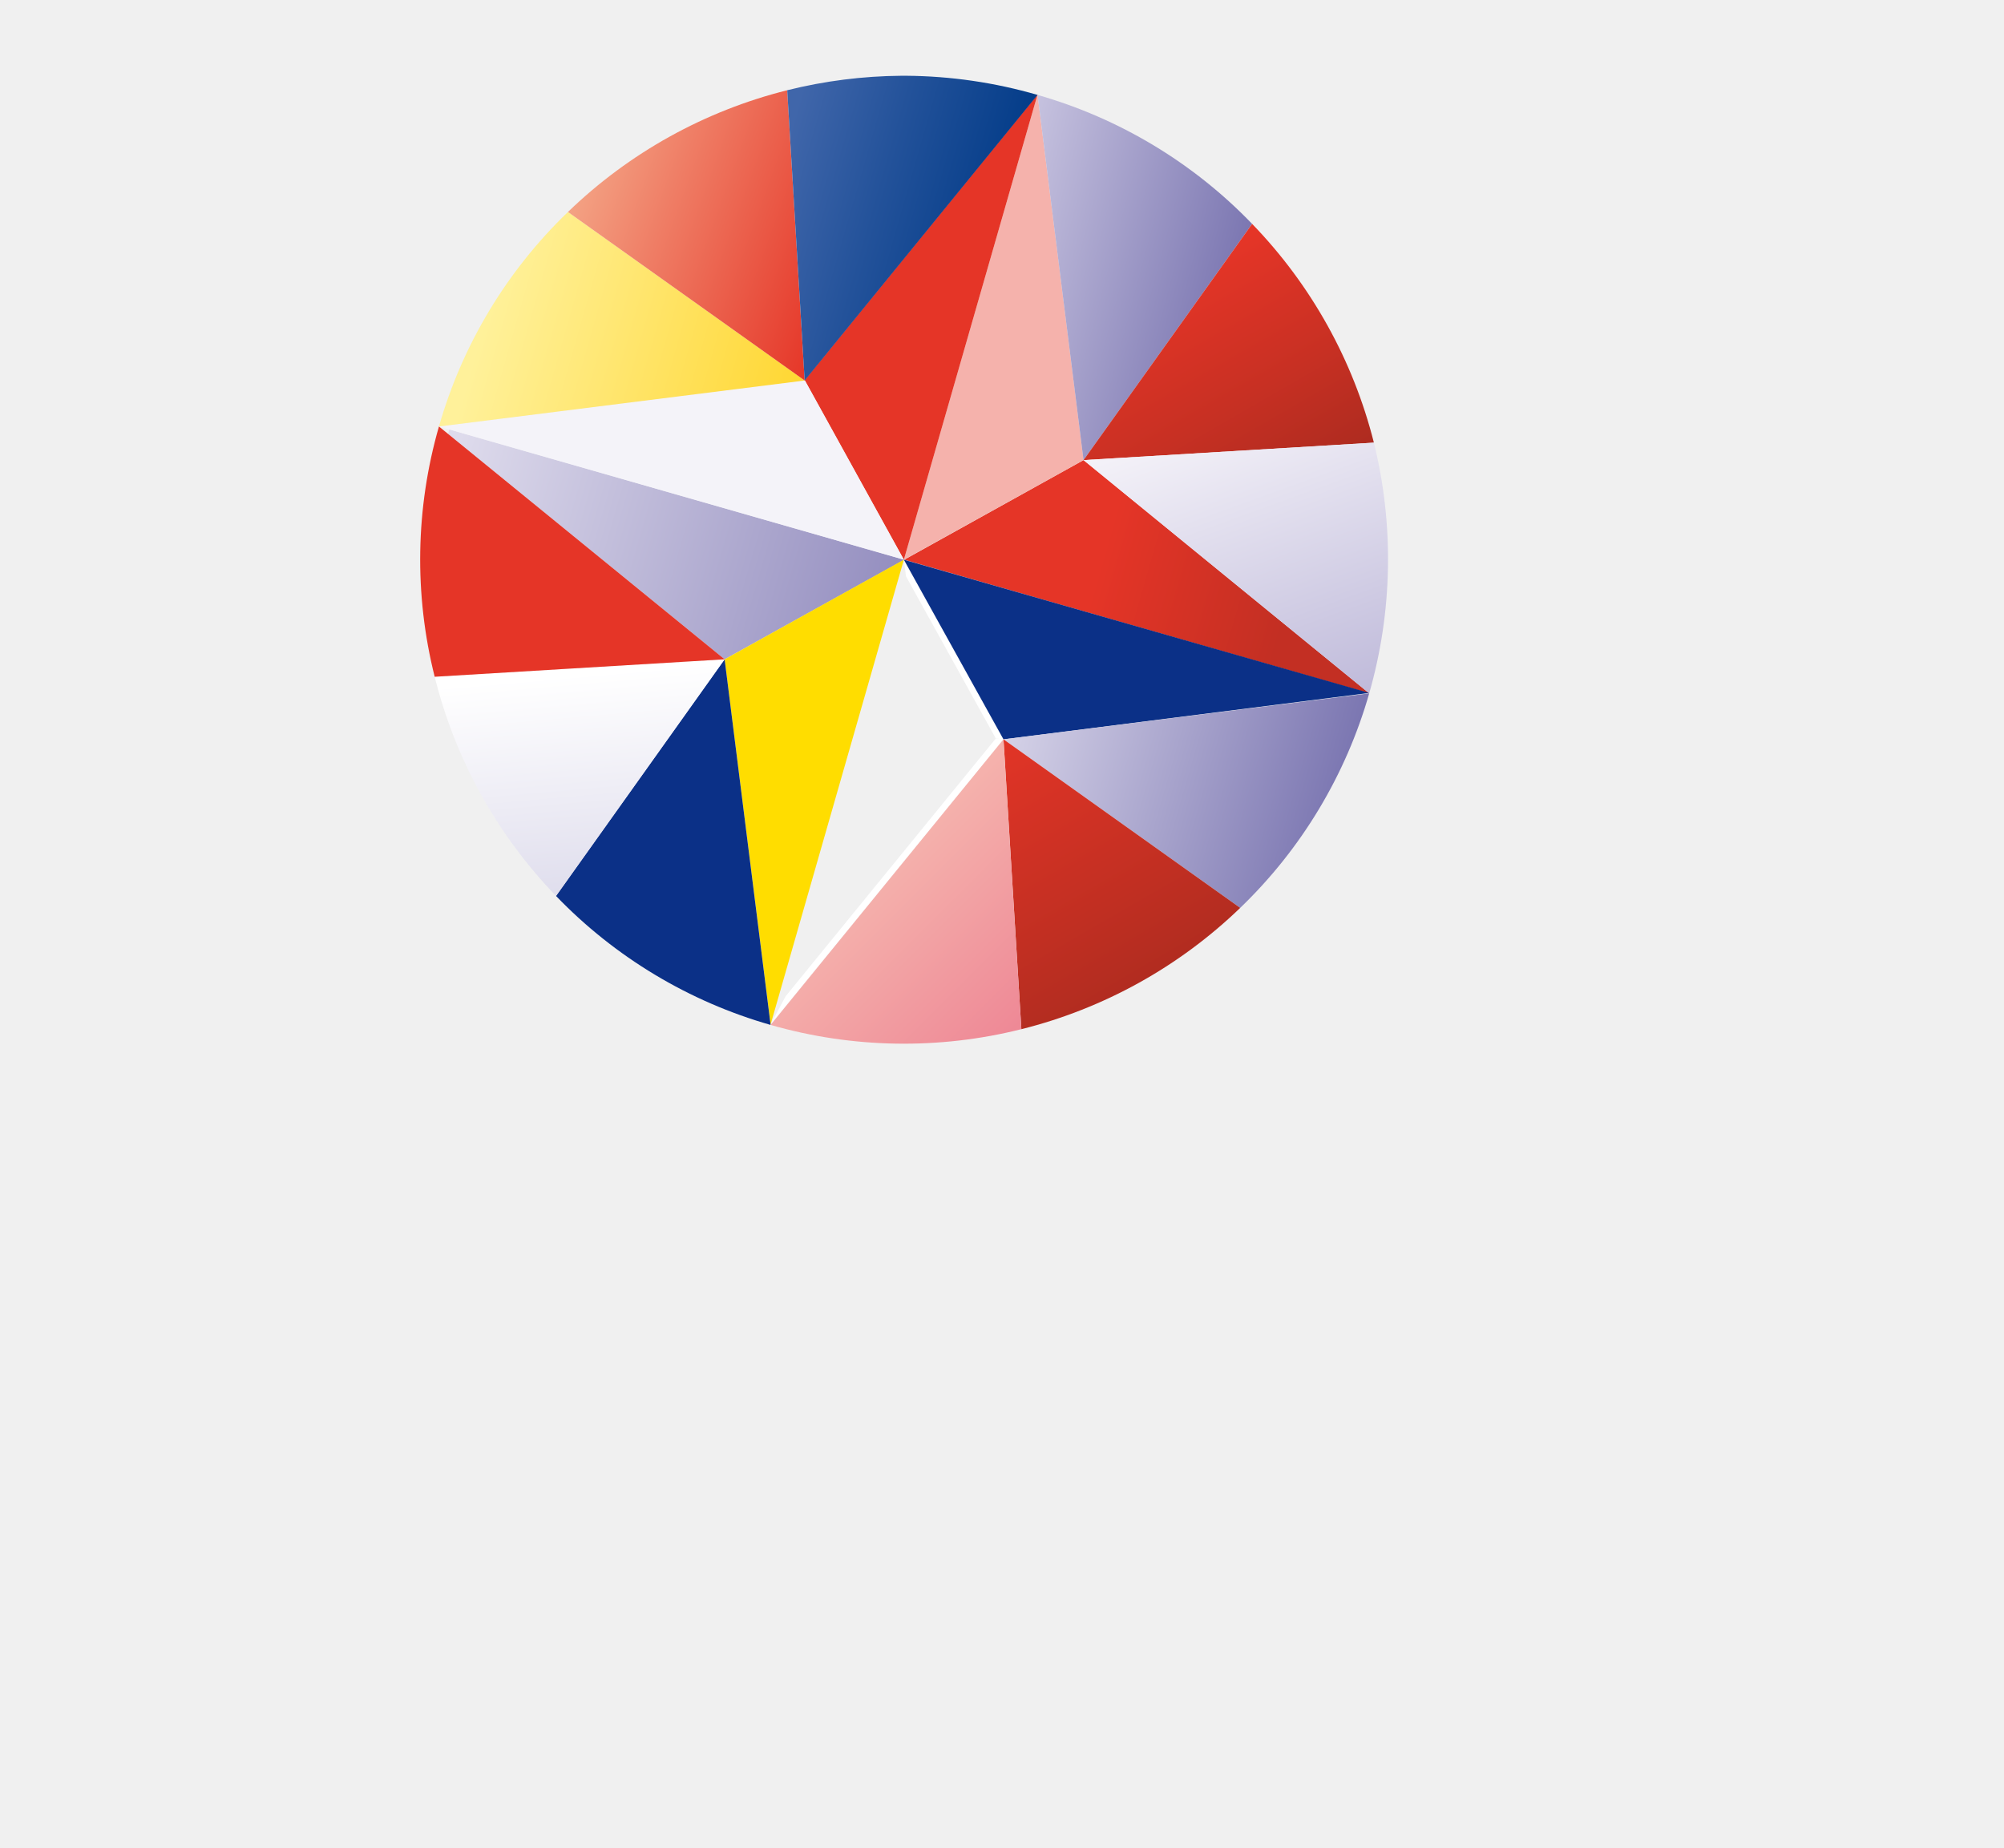
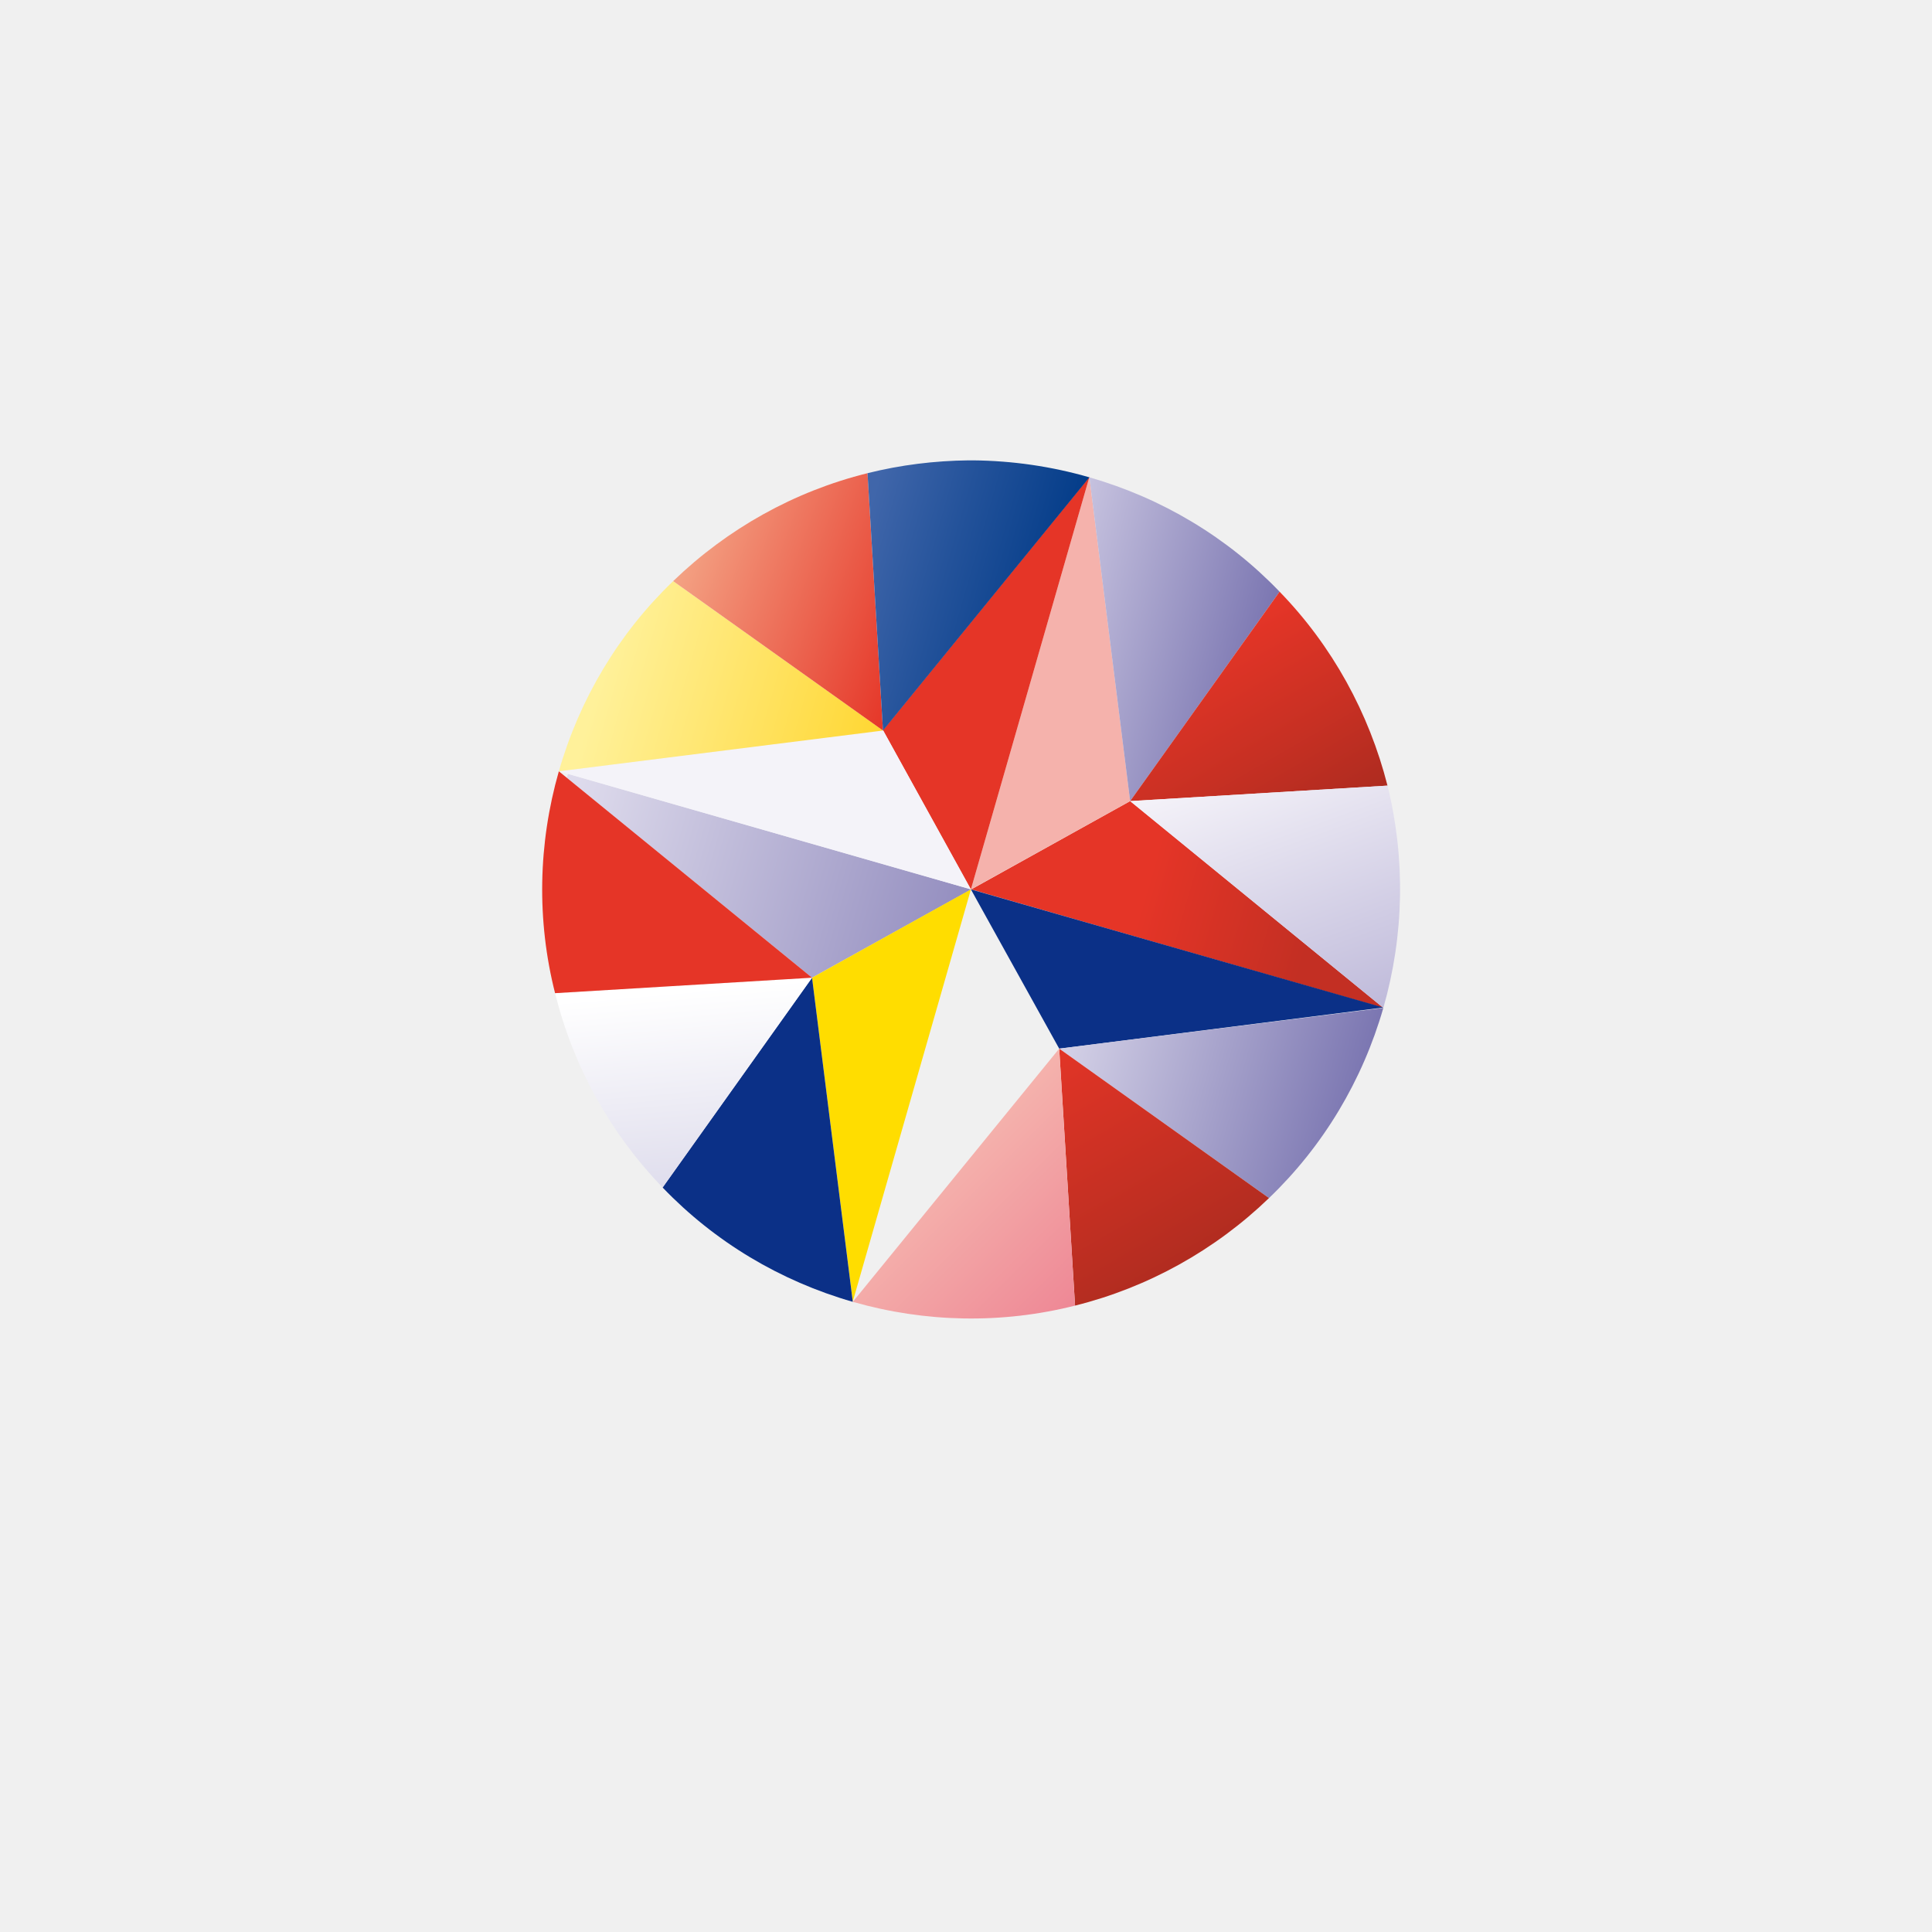
- <svg xmlns="http://www.w3.org/2000/svg" viewBox="0 0 470.7 434">
+ <svg xmlns="http://www.w3.org/2000/svg" xmlns:xlink="http://www.w3.org/1999/xlink" id="Layer_1" viewBox="0 0 512 512">
+   <style>.st3{fill:#0b3087}.st7{fill:#e53527}</style>
  <defs>
-     <style>.a{fill:none}.e{fill:#fff}.f{fill:#0b3087}.j{fill:#e53527}</style>
-     <clipPath id="a" transform="translate(-38.9 -139.5)">
-       <path class="a" d="M251.3 271l109.2 31.4-67.1-54.8-42.1 23.4z" />
-     </clipPath>
-     <linearGradient id="b" y1="512" x2="1" y2="512" gradientTransform="matrix(0 45.29 45.29 0 -22848.33 282.45)" gradientUnits="userSpaceOnUse">
+     <path id="SVGID_1_" d="M257.4 235.7l109.2 31.4-67.1-54.8z" />
+   </defs>
+   <clipPath id="SVGID_2_">
+     <use xlink:href="#SVGID_1_" overflow="visible" />
+   </clipPath>
+   <g clip-path="url(#SVGID_2_)">
+     <linearGradient id="SVGID_3_" gradientUnits="userSpaceOnUse" x1="-37.537" y1="170.905" x2="-36.537" y2="170.905" gradientTransform="rotate(16 25909.775 11103.795) scale(45.29)">
      <stop offset="0" stop-color="#e53527" />
      <stop offset="1" stop-color="#c32f23" />
    </linearGradient>
-     <clipPath id="c" transform="translate(-38.9 -139.5)">
-       <path class="a" d="M142 239.7l67.1 54.7 42.2-23.4L142 239.7z" />
-     </clipPath>
-     <linearGradient id="d" y1="512" x2="1" y2="512" gradientTransform="matrix(0 113.67 113.67 0 -58004.03 211.87)" gradientUnits="userSpaceOnUse">
+     <path fill="url(#SVGID_3_)" d="M229.9 311.9l37.4-130.7 130.6 37.5-37.4 130.6z" />
+   </g>
+   <path fill="#f5b2ac" d="M257.3 235.7l42.2-23.4-10.8-85.9z" />
+   <path class="st3" d="M257.3 235.7l23.4 42.2 85.9-10.9z" />
+   <defs>
+     <path id="SVGID_4_" d="M148.1 204.4l67.1 54.7 42.2-23.4z" />
+   </defs>
+   <clipPath id="SVGID_5_">
+     <use xlink:href="#SVGID_4_" overflow="visible" />
+   </clipPath>
+   <g clip-path="url(#SVGID_5_)">
+     <linearGradient id="SVGID_6_" gradientUnits="userSpaceOnUse" x1="-39.62" y1="167.036" x2="-38.62" y2="167.036" gradientTransform="rotate(16 64596.608 26157.565) scale(113.67)">
      <stop offset="0" stop-color="#dedbec" />
      <stop offset="1" stop-color="#908abd" />
    </linearGradient>
-     <clipPath id="e" transform="translate(-38.9 -139.5)">
-       <path class="a" d="M282.6 161.8l10.8 85.8 39.6-55.5a113 113 0 0 0-50.4-30.3z" />
-     </clipPath>
-     <linearGradient id="f" y1="512" x2="1" y2="512" gradientTransform="matrix(0 -59.78 -59.78 0 30908.26 227.13)" gradientUnits="userSpaceOnUse">
+     <path fill="url(#SVGID_6_)" d="M135.6 257.1l22.8-79.4 115.4 33.1-22.7 79.4z" />
+   </g>
+   <path fill="#fd0" d="M257.3 235.7l-42.1 23.4 10.8 85.8z" />
+   <path class="st7" d="M257.3 235.7L234 193.5l54.7-67.1z" />
+   <path fill="#f4f3f9" d="M257.3 235.7L234 193.5l-85.9 10.9z" />
+   <defs>
+     <path id="SVGID_7_" d="M288.7 126.5l10.8 85.8 39.6-55.5c-13.8-14.4-31.2-24.8-50.4-30.3z" />
+   </defs>
+   <clipPath id="SVGID_8_">
+     <use xlink:href="#SVGID_7_" overflow="visible" />
+   </clipPath>
+   <g clip-path="url(#SVGID_8_)">
+     <linearGradient id="SVGID_9_" gradientUnits="userSpaceOnUse" x1="-43.555" y1="161.13" x2="-42.555" y2="161.13" gradientTransform="rotate(-165 -1756.382 4709.834) scale(59.78)">
      <stop offset="0" stop-color="#7974b0" />
      <stop offset="1" stop-color="#c8c4e0" />
    </linearGradient>
-     <clipPath id="g" transform="translate(-38.9 -139.5)">
-       <path class="a" d="M293.4 247.6l68.2-4.1a113.9 113.9 0 0 0-28.6-51.4z" />
-     </clipPath>
-     <linearGradient id="h" y1="512" x2="1" y2="512" gradientTransform="matrix(0 62.04 62.04 0 -31416.83 218.41)" gradientUnits="userSpaceOnUse">
+     <path fill="url(#SVGID_9_)" d="M266.7 205.4l24.8-92.7 68.5 18.4-24.8 92.7z" />
+   </g>
+   <defs>
+     <path id="SVGID_10_" d="M299.5 212.3l68.2-4.1c-4.9-19.3-14.7-37.1-28.6-51.4l-39.6 55.5z" />
+   </defs>
+   <clipPath id="SVGID_11_">
+     <use xlink:href="#SVGID_10_" overflow="visible" />
+   </clipPath>
+   <g clip-path="url(#SVGID_11_)">
+     <linearGradient id="SVGID_12_" gradientUnits="userSpaceOnUse" x1="-36.551" y1="166.556" x2="-35.551" y2="166.556" gradientTransform="rotate(60 7788.002 7469.591) scale(62.04)">
      <stop offset="0" stop-color="#e53527" />
      <stop offset=".53" stop-color="#c73023" />
      <stop offset="1" stop-color="#a82a1f" />
    </linearGradient>
-     <clipPath id="i" transform="translate(-38.9 -139.5)">
-       <path class="a" d="M293.4 247.6l67.1 54.8a114.5 114.5 0 0 0 1.1-58.9z" />
-     </clipPath>
-     <linearGradient id="j" y1="512" x2="1" y2="512" gradientTransform="matrix(0 77.56 77.56 0 -39347.61 257.49)" gradientUnits="userSpaceOnUse">
+     <path fill="url(#SVGID_12_)" d="M190.1 222.9l161.1-93.1L444.3 291l-161.2 93.1z" />
+   </g>
+   <defs>
+     <path id="SVGID_13_" d="M299.5 212.3l67.1 54.8c5.5-19.2 5.9-39.5 1.1-58.9l-68.2 4.1z" />
+   </defs>
+   <clipPath id="SVGID_14_">
+     <use xlink:href="#SVGID_13_" overflow="visible" />
+   </clipPath>
+   <g clip-path="url(#SVGID_14_)">
+     <linearGradient id="SVGID_15_" gradientUnits="userSpaceOnUse" x1="-37.361" y1="166.143" x2="-36.361" y2="166.143" gradientTransform="rotate(70 7715.746 8807.326) scale(77.56)">
      <stop offset="0" stop-color="#f5f3f9" />
      <stop offset="1" stop-color="#bdb8d9" />
    </linearGradient>
-     <clipPath id="k" transform="translate(-38.9 -139.5)">
-       <path class="a" d="M142 239.7l85.9-10.8-55.6-39.6a113 113 0 0 0-30.3 50.4" />
-     </clipPath>
-     <linearGradient id="l" y1="512" x2="1" y2="512" gradientTransform="matrix(0 75.16 75.16 0 -38188.62 208.63)" gradientUnits="userSpaceOnUse">
+     <path fill="url(#SVGID_15_)" d="M142.6 265.8l218.6-79.6 79.6 218.6-218.6 79.6z" />
+   </g>
+   <defs>
+     <path id="SVGID_16_" d="M148.1 204.4l85.9-10.8-55.6-39.6c-14.4 13.8-24.8 31.2-30.3 50.4" />
+   </defs>
+   <clipPath id="SVGID_17_">
+     <use xlink:href="#SVGID_16_" overflow="visible" />
+   </clipPath>
+   <g clip-path="url(#SVGID_17_)">
+     <linearGradient id="SVGID_18_" gradientUnits="userSpaceOnUse" x1="-38.913" y1="169.021" x2="-37.913" y2="169.021" gradientTransform="rotate(16 42941.163 17379.397) scale(75.16)">
      <stop offset="0" stop-color="#fff19a" />
      <stop offset=".39" stop-color="#ffe774" />
      <stop offset="1" stop-color="#ffd733" />
    </linearGradient>
-     <clipPath id="m" transform="translate(-38.9 -139.5)">
-       <path class="a" d="M172.3 189.3l55.6 39.6-4.1-68.2a113.8 113.8 0 0 0-51.5 28.6" />
-     </clipPath>
-     <linearGradient id="n" y1="512" x2="1" y2="512" gradientTransform="matrix(0 69 69 0 -35014.74 177.79)" gradientUnits="userSpaceOnUse">
+     <path fill="url(#SVGID_18_)" d="M92.8 345.9L155 129.2l216.7 62.1-62.1 216.8z" />
+   </g>
+   <defs>
+     <path id="SVGID_19_" d="M178.4 154l55.6 39.6-4.1-68.2c-19.4 4.8-37.1 14.7-51.5 28.6" />
+   </defs>
+   <clipPath id="SVGID_20_">
+     <use xlink:href="#SVGID_19_" overflow="visible" />
+   </clipPath>
+   <g clip-path="url(#SVGID_20_)">
+     <linearGradient id="SVGID_21_" gradientUnits="userSpaceOnUse" x1="-38.495" y1="169.297" x2="-37.495" y2="169.297" gradientTransform="rotate(20 31295.13 13921.912) scale(69)">
      <stop offset="0" stop-color="#f4a687" />
      <stop offset=".35" stop-color="#ef7d65" />
      <stop offset="1" stop-color="#e53527" />
    </linearGradient>
-     <clipPath id="o" transform="translate(-38.9 -139.5)">
-       <path class="a" d="M250.6 157.3a114.4 114.4 0 0 0-26.8 3.4l4.1 68.2 54.7-67.1a113.6 113.6 0 0 0-30.8-4.5h-1.2z" />
-     </clipPath>
-     <linearGradient id="p" y1="512" x2="1" y2="512" gradientTransform="matrix(0 56.85 56.85 0 -28777.19 163.58)" gradientUnits="userSpaceOnUse">
+     <path fill="url(#SVGID_21_)" d="M113.7 298.7l70.8-194.5L379 175l-70.8 194.5z" />
+   </g>
+   <defs>
+     <path id="SVGID_22_" d="M256.7 122c-9 .1-18 1.2-26.8 3.4l4.1 68.2 54.7-67.1c-10-2.9-20.4-4.4-30.8-4.5h-1.2z" />
+   </defs>
+   <clipPath id="SVGID_23_">
+     <use xlink:href="#SVGID_22_" overflow="visible" />
+   </clipPath>
+   <g clip-path="url(#SVGID_23_)">
+     <linearGradient id="SVGID_24_" gradientUnits="userSpaceOnUse" x1="-38.241" y1="169.882" x2="-37.241" y2="169.882" gradientTransform="rotate(16 32712.586 13422.93) scale(56.85)">
      <stop offset="0" stop-color="#4066aa" />
      <stop offset=".43" stop-color="#23529a" />
      <stop offset="1" stop-color="#003a87" />
    </linearGradient>
-     <clipPath id="q" transform="translate(-38.9 -139.5)">
-       <path class="a" d="M141 298.5a113.6 113.6 0 0 0 28.5 51.5l39.6-55.6z" />
-     </clipPath>
-     <linearGradient id="r" y1="512" x2="1" y2="512" gradientTransform="matrix(0 56.97 56.97 0 -28983.25 301.92)" gradientUnits="userSpaceOnUse">
+     <path fill="url(#SVGID_24_)" d="M188.2 268.5l47-163.9 164 47-47 163.9z" />
+   </g>
+   <path class="st3" d="M175.6 314.7c13.8 14.4 31.2 24.8 50.4 30.3l-10.8-85.9-39.6 55.6" />
+   <defs>
+     <path id="SVGID_25_" d="M147.1 263.2c4.8 19.4 14.6 37.1 28.5 51.5l39.6-55.6-68.1 4.1z" />
+   </defs>
+   <clipPath id="SVGID_26_">
+     <use xlink:href="#SVGID_25_" overflow="visible" />
+   </clipPath>
+   <g clip-path="url(#SVGID_26_)">
+     <linearGradient id="SVGID_27_" gradientUnits="userSpaceOnUse" x1="-36.163" y1="164.855" x2="-35.163" y2="164.855" gradientTransform="rotate(85 4014.094 6024.642) scale(56.97)">
      <stop offset="0" stop-color="#fff" />
      <stop offset="1" stop-color="#dcdaeb" />
    </linearGradient>
-     <clipPath id="s" transform="translate(-38.9 -139.5)">
-       <path class="a" d="M274.6 313.2l55.6 39.6a113 113 0 0 0 30.3-50.4z" />
-     </clipPath>
-     <linearGradient id="t" y1="512" x2="1" y2="512" gradientTransform="matrix(0 79.58 79.58 0 -40293.14 312.51)" gradientUnits="userSpaceOnUse">
+     <path fill="url(#SVGID_27_)" d="M44.9 271.1l170.3-14.9 14.9 170.2-170.3 14.9z" />
+   </g>
+   <path class="st7" d="M215.2 259.1l-68.1 4.1c-4.9-19.3-4.5-39.6 1-58.8l67.1 54.7" />
+   <defs>
+     <path id="SVGID_28_" d="M280.7 277.9l55.6 39.6c14.4-13.8 24.8-31.2 30.3-50.4l-85.9 10.8z" />
+   </defs>
+   <clipPath id="SVGID_29_">
+     <use xlink:href="#SVGID_28_" overflow="visible" />
+   </clipPath>
+   <g clip-path="url(#SVGID_29_)">
+     <linearGradient id="SVGID_30_" gradientUnits="userSpaceOnUse" x1="-39.029" y1="169.081" x2="-38.029" y2="169.081" gradientTransform="rotate(16 45167.111 18879.676) scale(79.58)">
      <stop offset="0" stop-color="#d3d0e6" />
      <stop offset="1" stop-color="#7974b0" />
    </linearGradient>
-     <clipPath id="u" transform="translate(-38.9 -139.5)">
-       <path class="a" d="M274.6 313.2l4.2 68.1a113.8 113.8 0 0 0 51.4-28.5z" />
-     </clipPath>
-     <linearGradient id="v" y1="512" x2="1" y2="512" gradientTransform="matrix(0 70.1 70.1 0 -35559.37 324.16)" gradientUnits="userSpaceOnUse">
+     <path fill="url(#SVGID_30_)" d="M220.6 472.8l65.8-229.4 229.5 65.8-65.8 229.4z" />
+   </g>
+   <defs>
+     <path id="SVGID_31_" d="M280.7 277.9l4.2 68.1c19.3-4.8 37.1-14.7 51.4-28.5l-55.6-39.6z" />
+   </defs>
+   <clipPath id="SVGID_32_">
+     <use xlink:href="#SVGID_31_" overflow="visible" />
+   </clipPath>
+   <g clip-path="url(#SVGID_32_)">
+     <linearGradient id="SVGID_33_" gradientUnits="userSpaceOnUse" x1="-37.062" y1="166.654" x2="-36.062" y2="166.654" gradientTransform="rotate(60 8670.472 8441.145) scale(70.1)">
      <stop offset="0" stop-color="#e53527" />
      <stop offset=".71" stop-color="#c12f22" />
      <stop offset="1" stop-color="#b12c20" />
    </linearGradient>
-     <clipPath id="w" transform="translate(-38.9 -139.5)">
-       <path class="a" d="M219.9 380.3a113.4 113.4 0 0 0 58.9 1l-4.2-68.1z" />
-     </clipPath>
-     <linearGradient id="x" y1="512" x2="1" y2="512" gradientTransform="matrix(0 54.3 54.3 0 -27552.43 341.21)" gradientUnits="userSpaceOnUse">
+     <path fill="url(#SVGID_33_)" d="M138.4 356l182.1-105.2L425.6 433 243.5 538.1z" />
+   </g>
+   <defs>
+     <path id="SVGID_34_" d="M226 345c19.2 5.5 39.5 5.9 58.9 1l-4.2-68.1L226 345z" />
+   </defs>
+   <clipPath id="SVGID_35_">
+     <use xlink:href="#SVGID_34_" overflow="visible" />
+   </clipPath>
+   <g clip-path="url(#SVGID_35_)">
+     <linearGradient id="SVGID_36_" gradientUnits="userSpaceOnUse" x1="-36.376" y1="167.377" x2="-35.376" y2="167.377" gradientTransform="rotate(45 9735.931 7384.073) scale(54.3)">
      <stop offset="0" stop-color="#f5b3ad" />
      <stop offset=".97" stop-color="#ee8795" />
      <stop offset="1" stop-color="#ee8694" />
    </linearGradient>
-   </defs>
-   <g clip-path="url(#a)">
-     <path transform="rotate(-74 195.807 256.47)" fill="url(#b)" d="M239.7 232.5h135.9v135.87H239.7z" />
-   </g>
-   <path fill="#f5b2ac" d="M212.3 131.5l42.2-23.4-10.8-85.9-31.4 109.3z" />
-   <path class="e" d="M235.7 173.7l-54.7 67 3.5-6.6 49.4-60.6 1.8.2z" />
-   <path class="e" d="M212.3 131.5l23.4 42.2-1.8-.2-21.1-38.1-.5-3.9z" />
-   <path class="f" d="M212.3 131.5l23.4 42.2 85.9-10.9-109.3-31.3z" />
-   <g clip-path="url(#c)">
-     <path transform="rotate(-74 86.642 225.183)" fill="url(#d)" d="M157.2 209.1h82.6v120.1h-82.6z" />
-   </g>
-   <path fill="#fd0" d="M212.3 131.5l-42.1 23.4 10.8 85.8 31.3-109.2z" />
-   <path class="j" d="M212.3 131.5L189 89.3l54.7-67.1-31.4 109.3z" />
-   <path fill="#f4f3f9" d="M212.3 131.5L189 89.3l-85.9 10.9 109.2 31.3z" />
-   <g clip-path="url(#e)">
-     <path transform="rotate(-75 196.862 159.133)" fill="url(#f)" d="M259.2 168.1h96v70.95h-96z" />
-   </g>
-   <g clip-path="url(#g)">
-     <path transform="rotate(-30 31.305 295.188)" fill="url(#h)" d="M218.1 199.2h186.1v186.13H218.1z" />
-   </g>
-   <g clip-path="url(#i)">
-     <path transform="rotate(-20 -129.545 411.343)" fill="url(#j)" d="M169.3 254.3H402v232.69H169.3z" />
-   </g>
-   <g clip-path="url(#k)">
-     <path transform="rotate(-74 114.23 259.808)" fill="url(#l)" d="M113.3 191h225.5v225.49H113.3z" />
-   </g>
-   <g clip-path="url(#m)">
-     <path transform="rotate(-70 121.144 230.193)" fill="url(#n)" d="M136.7 168.7h207v206.99h-207z" />
-   </g>
-   <g clip-path="url(#o)">
-     <path transform="rotate(-74 175.644 201.225)" fill="url(#p)" d="M202.2 159.9h170.5v170.54H202.2z" />
-   </g>
-   <path class="f" d="M130.6 210.5a113 113 0 0 0 50.4 30.3l-10.8-85.9-39.6 55.6" />
-   <g clip-path="url(#q)">
-     <path transform="rotate(-5 -1485.758 760.09)" fill="url(#r)" d="M46 298.6h170.9v170.9H46z" />
-   </g>
-   <path class="j" d="M170.2 154.9l-68.1 4.1a113 113 0 0 1 1-58.8l67.1 54.7" />
-   <g clip-path="url(#s)">
-     <path transform="rotate(-74 250.306 382.115)" fill="url(#t)" d="M242.7 306.6h238.7v238.75H242.7z" />
-   </g>
-   <g clip-path="url(#u)">
-     <path transform="rotate(-30 -3.953 432.74)" fill="url(#v)" d="M170.8 324.7h210.3V535H170.8z" />
-   </g>
-   <g clip-path="url(#w)">
-     <path transform="rotate(-45 61.6 326.884)" fill="url(#x)" d="M203 303.1h93.1v93.08H203z" />
+     <path fill="url(#SVGID_36_)" d="M189.8 314.3l65.8-65.9 65.8 65.9-65.8 65.8z" />
  </g>
</svg>
